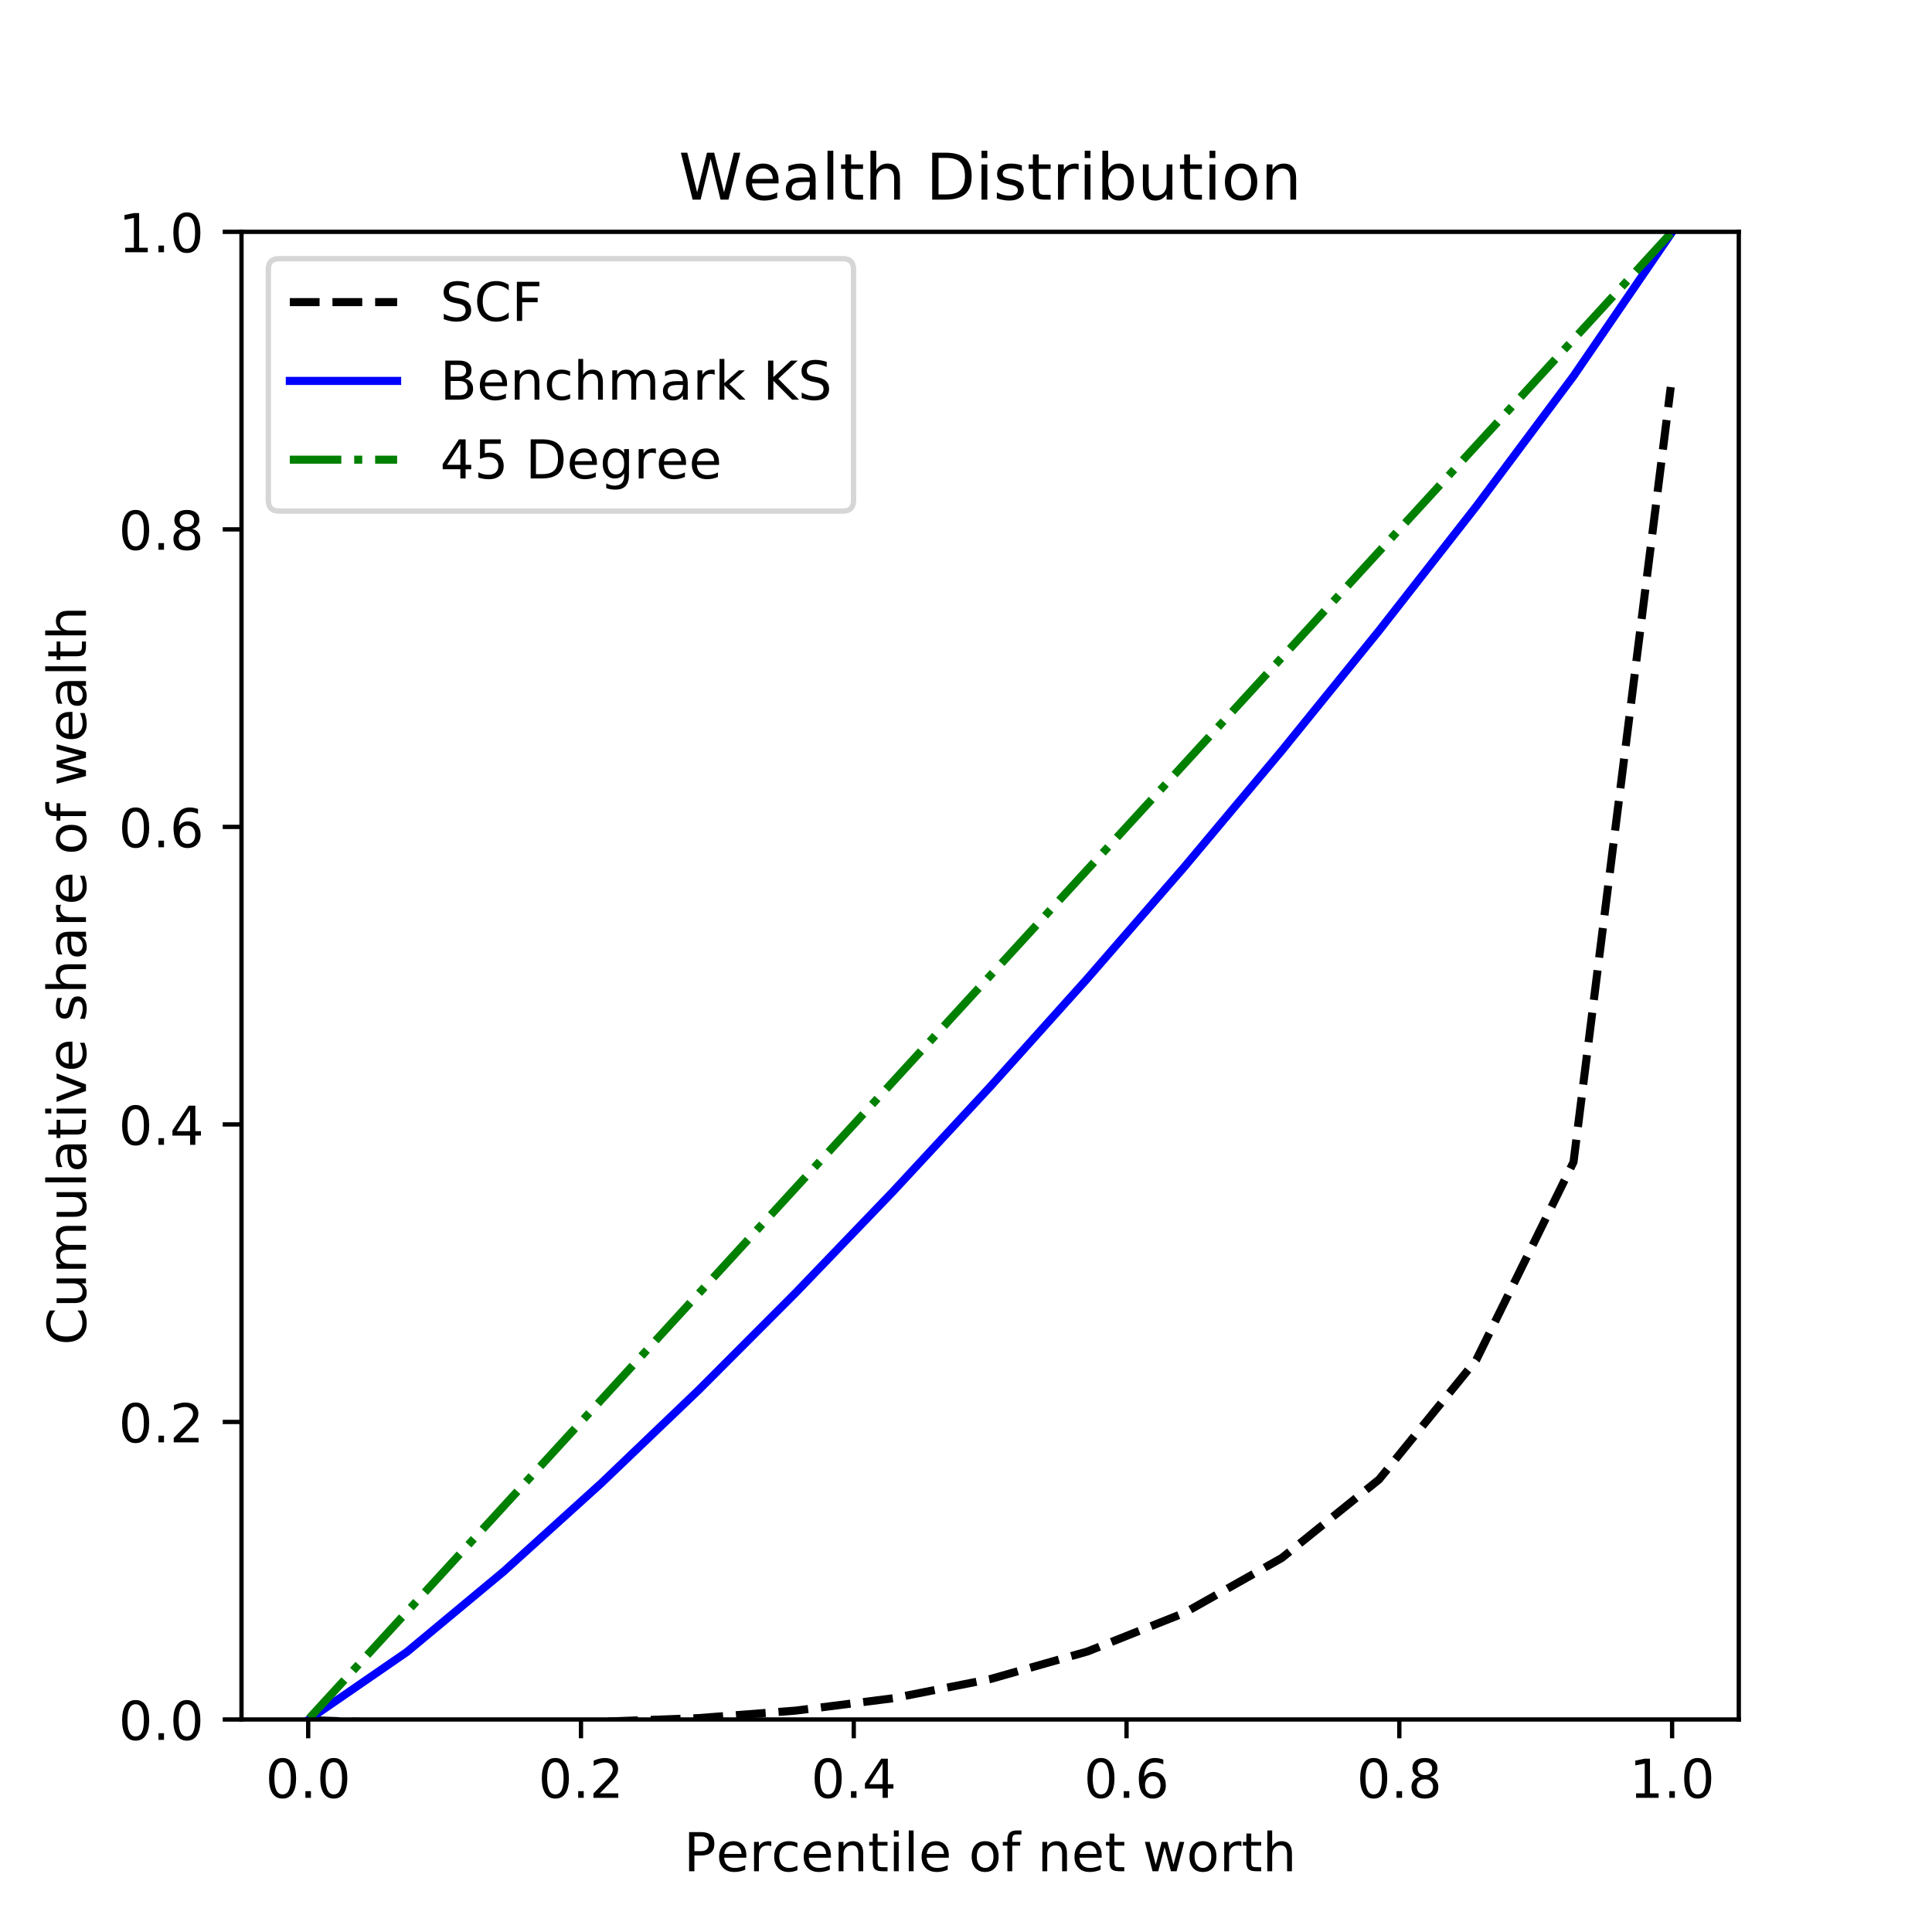
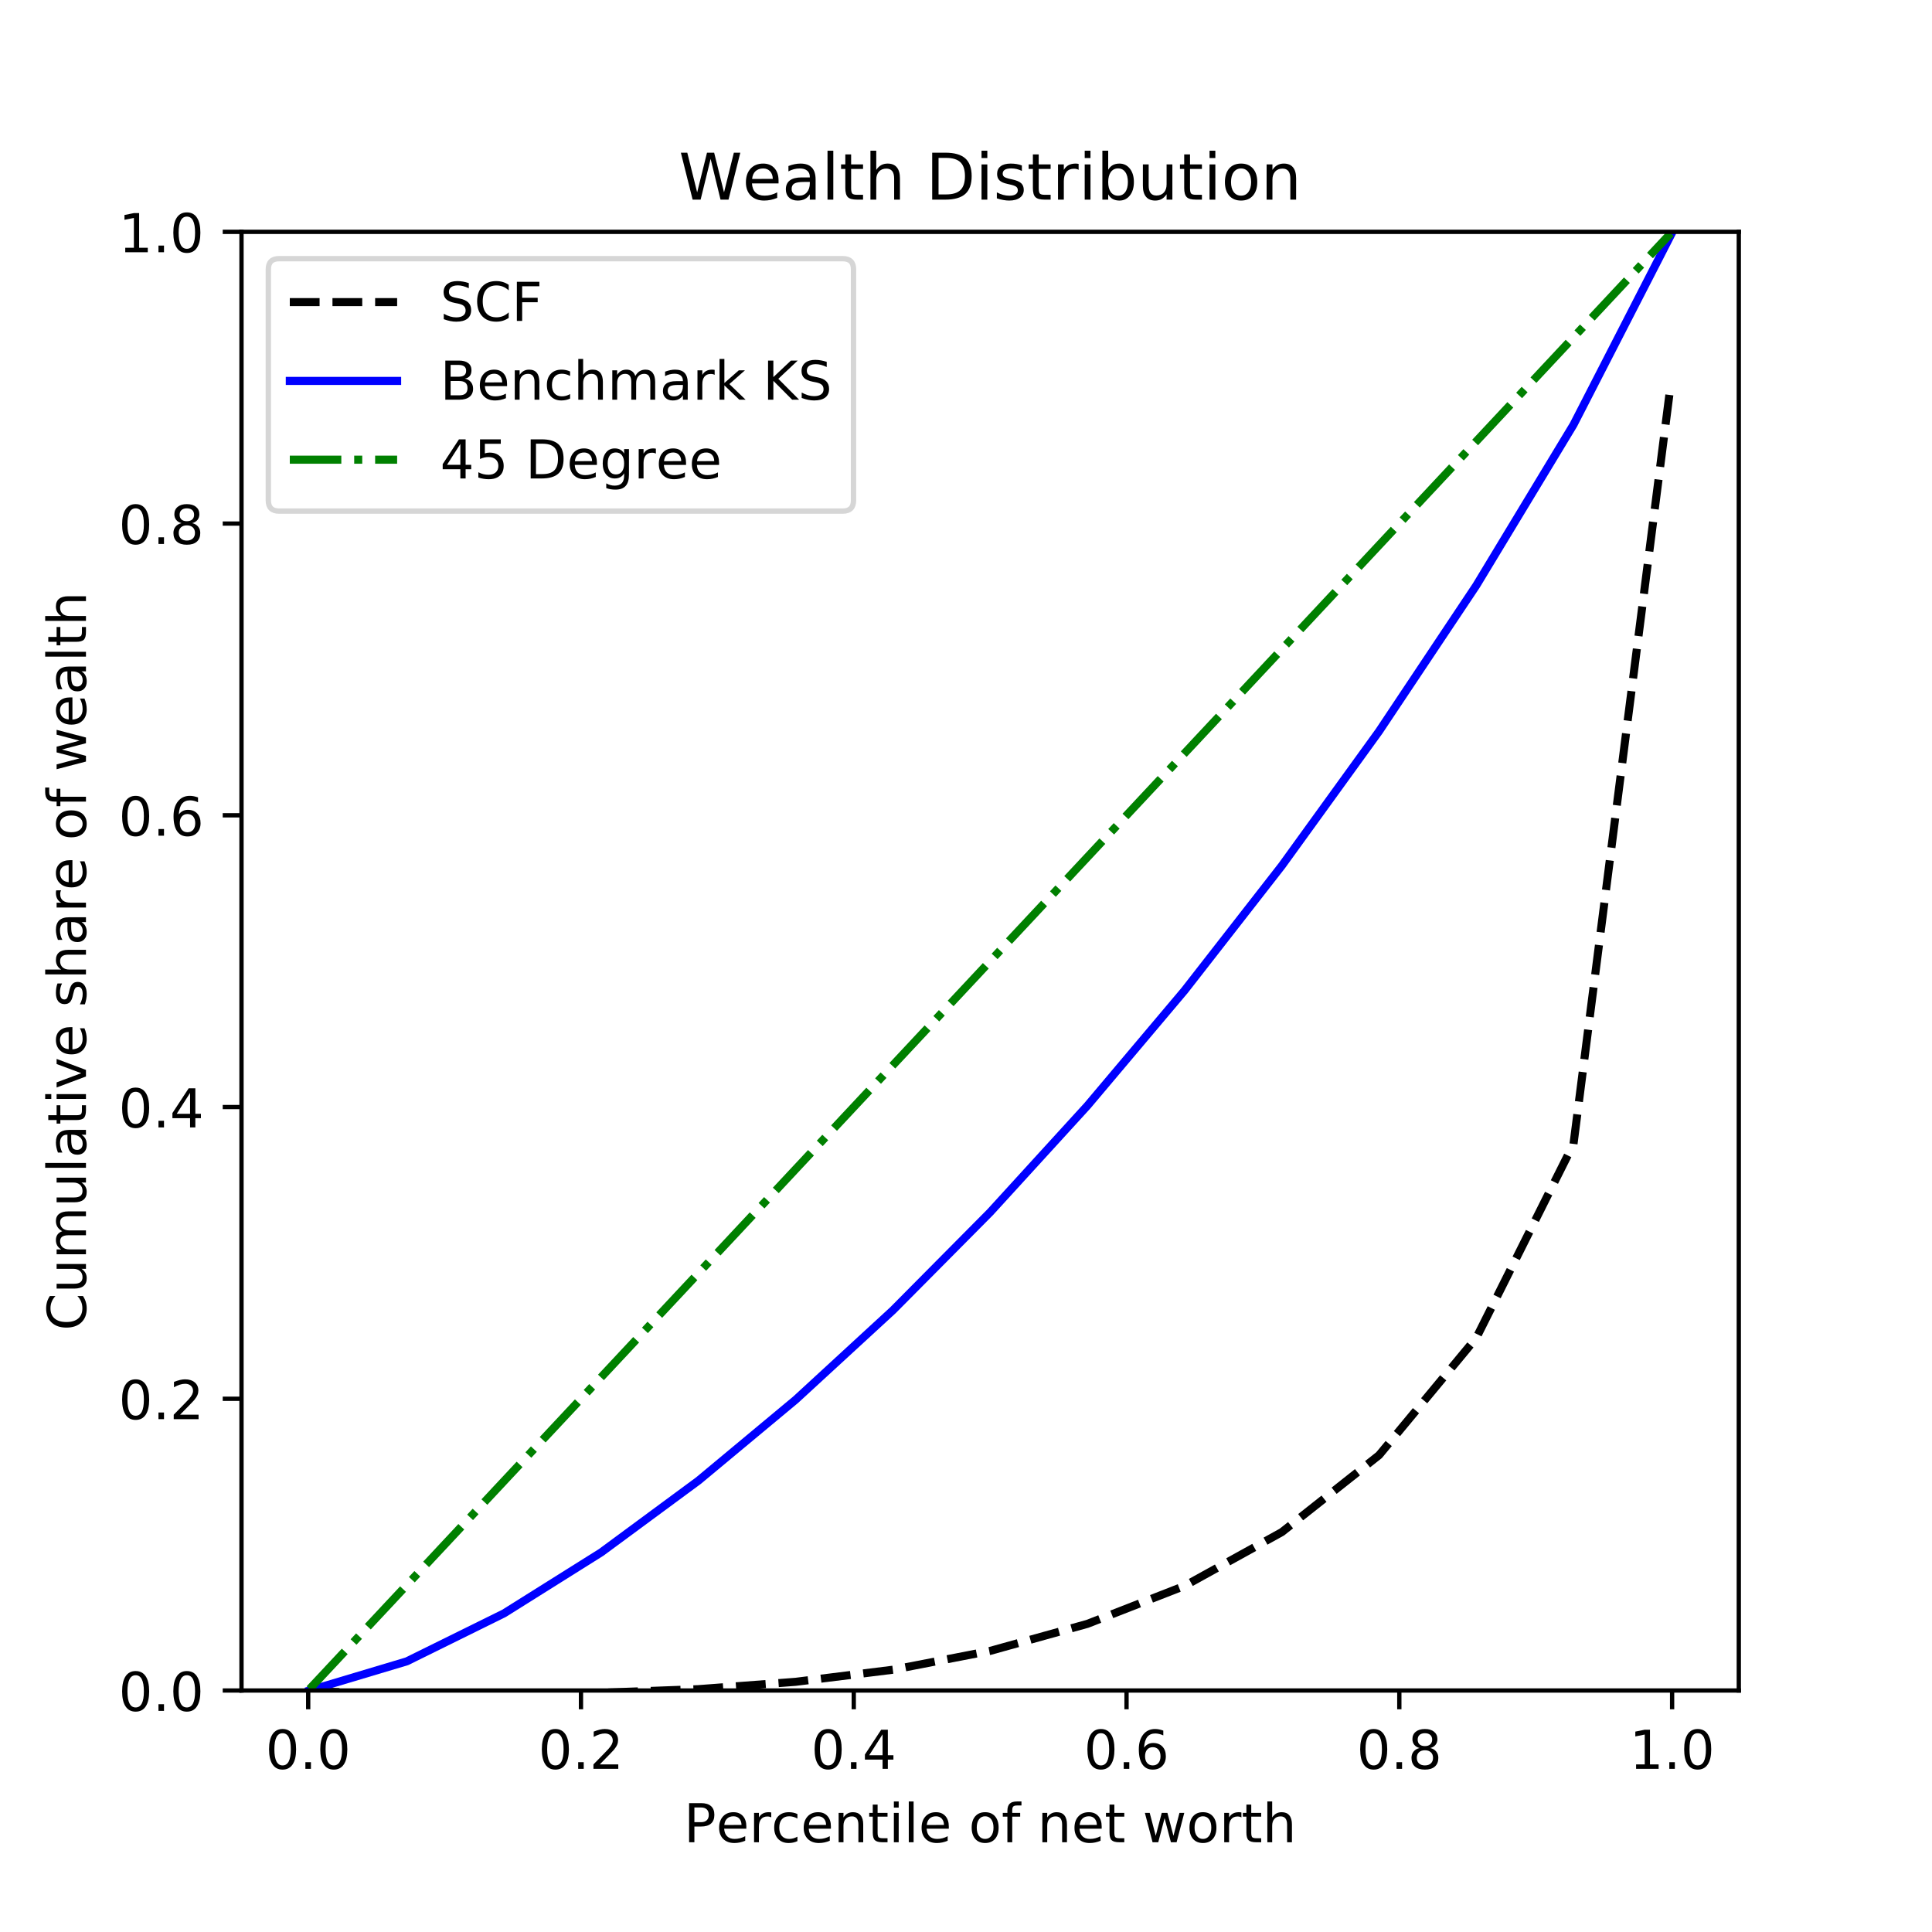
<svg xmlns="http://www.w3.org/2000/svg" xmlns:xlink="http://www.w3.org/1999/xlink" height="360pt" version="1.1" viewBox="0 0 360 360" width="360pt">
  <defs>
    <style type="text/css">
*{stroke-linecap:butt;stroke-linejoin:round;}
  </style>
  </defs>
  <g id="figure_1">
    <g id="patch_1">
      <path d="M 0 360  L 360 360  L 360 0  L 0 0  z " style="fill:#ffffff;" />
    </g>
    <g id="axes_1">
      <g id="patch_2">
-         <path d="M 45 320.4  L 324 320.4  L 324 43.2  L 45 43.2  z " style="fill:#ffffff;" />
+         <path d="M 45 315  L 324 315  L 324 43.2  L 45 43.2  z " style="fill:#ffffff;" />
      </g>
      <g id="matplotlib.axis_1">
        <g id="xtick_1">
          <g id="line2d_1">
            <defs>
-               <path d="M 0 0  L 0 3.5  " id="m9c68f4b98f" style="stroke:#000000;stroke-width:0.8;" />
-             </defs>
-             <g>
-               <use style="stroke:#000000;stroke-width:0.8;" x="57.428" xlink:href="#m9c68f4b98f" y="320.4" />
+               <path d="M 0 0  L 0 3.5  " id="m43953285da" style="stroke:#000000;stroke-width:0.8;" />
+             </defs>
+             <g>
+               <use style="stroke:#000000;stroke-width:0.8;" x="57.428" xlink:href="#m43953285da" y="315" />
            </g>
          </g>
          <g id="text_1">
            <defs>
              <path d="M 31.781 66.406  Q 24.172 66.406 20.328 58.906  Q 16.5 51.422 16.5 36.375  Q 16.5 21.391 20.328 13.891  Q 24.172 6.391 31.781 6.391  Q 39.453 6.391 43.281 13.891  Q 47.125 21.391 47.125 36.375  Q 47.125 51.422 43.281 58.906  Q 39.453 66.406 31.781 66.406  z M 31.781 74.219  Q 44.047 74.219 50.516 64.516  Q 56.984 54.828 56.984 36.375  Q 56.984 17.969 50.516 8.266  Q 44.047 -1.422 31.781 -1.422  Q 19.531 -1.422 13.062 8.266  Q 6.594 17.969 6.594 36.375  Q 6.594 54.828 13.062 64.516  Q 19.531 74.219 31.781 74.219  z " id="DejaVuSans-48" />
              <path d="M 10.688 12.406  L 21 12.406  L 21 0  L 10.688 0  z " id="DejaVuSans-46" />
            </defs>
-             <g transform="translate(49.47611 334.9984)scale(0.1 -0.1)">
+             <g transform="translate(49.47611 329.5984)scale(0.1 -0.1)">
              <use xlink:href="#DejaVuSans-48" />
              <use x="63.623" xlink:href="#DejaVuSans-46" />
              <use x="95.41" xlink:href="#DejaVuSans-48" />
            </g>
          </g>
        </g>
        <g id="xtick_2">
          <g id="line2d_2">
            <g>
-               <use style="stroke:#000000;stroke-width:0.8;" x="108.257" xlink:href="#m9c68f4b98f" y="320.4" />
+               <use style="stroke:#000000;stroke-width:0.8;" x="108.257" xlink:href="#m43953285da" y="315" />
            </g>
          </g>
          <g id="text_2">
            <defs>
              <path d="M 19.188 8.297  L 53.609 8.297  L 53.609 0  L 7.328 0  L 7.328 8.297  Q 12.938 14.109 22.625 23.891  Q 32.328 33.688 34.812 36.531  Q 39.547 41.844 41.422 45.531  Q 43.312 49.219 43.312 52.781  Q 43.312 58.594 39.234 62.25  Q 35.156 65.922 28.609 65.922  Q 23.969 65.922 18.812 64.312  Q 13.672 62.703 7.812 59.422  L 7.812 69.391  Q 13.766 71.781 18.938 73  Q 24.125 74.219 28.422 74.219  Q 39.75 74.219 46.484 68.547  Q 53.219 62.891 53.219 53.422  Q 53.219 48.922 51.531 44.891  Q 49.859 40.875 45.406 35.406  Q 44.188 33.984 37.641 27.219  Q 31.109 20.453 19.188 8.297  z " id="DejaVuSans-50" />
            </defs>
-             <g transform="translate(100.305 334.9984)scale(0.1 -0.1)">
+             <g transform="translate(100.305 329.5984)scale(0.1 -0.1)">
              <use xlink:href="#DejaVuSans-48" />
              <use x="63.623" xlink:href="#DejaVuSans-46" />
              <use x="95.41" xlink:href="#DejaVuSans-50" />
            </g>
          </g>
        </g>
        <g id="xtick_3">
          <g id="line2d_3">
            <g>
-               <use style="stroke:#000000;stroke-width:0.8;" x="159.086" xlink:href="#m9c68f4b98f" y="320.4" />
+               <use style="stroke:#000000;stroke-width:0.8;" x="159.086" xlink:href="#m43953285da" y="315" />
            </g>
          </g>
          <g id="text_3">
            <defs>
              <path d="M 37.797 64.312  L 12.891 25.391  L 37.797 25.391  z M 35.203 72.906  L 47.609 72.906  L 47.609 25.391  L 58.016 25.391  L 58.016 17.188  L 47.609 17.188  L 47.609 0  L 37.797 0  L 37.797 17.188  L 4.891 17.188  L 4.891 26.703  z " id="DejaVuSans-52" />
            </defs>
-             <g transform="translate(151.134 334.9984)scale(0.1 -0.1)">
+             <g transform="translate(151.134 329.5984)scale(0.1 -0.1)">
              <use xlink:href="#DejaVuSans-48" />
              <use x="63.623" xlink:href="#DejaVuSans-46" />
              <use x="95.41" xlink:href="#DejaVuSans-52" />
            </g>
          </g>
        </g>
        <g id="xtick_4">
          <g id="line2d_4">
            <g>
-               <use style="stroke:#000000;stroke-width:0.8;" x="209.914" xlink:href="#m9c68f4b98f" y="320.4" />
+               <use style="stroke:#000000;stroke-width:0.8;" x="209.914" xlink:href="#m43953285da" y="315" />
            </g>
          </g>
          <g id="text_4">
            <defs>
              <path d="M 33.016 40.375  Q 26.375 40.375 22.484 35.828  Q 18.609 31.297 18.609 23.391  Q 18.609 15.531 22.484 10.953  Q 26.375 6.391 33.016 6.391  Q 39.656 6.391 43.531 10.953  Q 47.406 15.531 47.406 23.391  Q 47.406 31.297 43.531 35.828  Q 39.656 40.375 33.016 40.375  z M 52.594 71.297  L 52.594 62.312  Q 48.875 64.062 45.094 64.984  Q 41.312 65.922 37.594 65.922  Q 27.828 65.922 22.672 59.328  Q 17.531 52.734 16.797 39.406  Q 19.672 43.656 24.016 45.922  Q 28.375 48.188 33.594 48.188  Q 44.578 48.188 50.953 41.516  Q 57.328 34.859 57.328 23.391  Q 57.328 12.156 50.688 5.359  Q 44.047 -1.422 33.016 -1.422  Q 20.359 -1.422 13.672 8.266  Q 6.984 17.969 6.984 36.375  Q 6.984 53.656 15.188 63.938  Q 23.391 74.219 37.203 74.219  Q 40.922 74.219 44.703 73.484  Q 48.484 72.75 52.594 71.297  z " id="DejaVuSans-54" />
            </defs>
-             <g transform="translate(201.9629 334.9984)scale(0.1 -0.1)">
+             <g transform="translate(201.9629 329.5984)scale(0.1 -0.1)">
              <use xlink:href="#DejaVuSans-48" />
              <use x="63.623" xlink:href="#DejaVuSans-46" />
              <use x="95.41" xlink:href="#DejaVuSans-54" />
            </g>
          </g>
        </g>
        <g id="xtick_5">
          <g id="line2d_5">
            <g>
-               <use style="stroke:#000000;stroke-width:0.8;" x="260.743" xlink:href="#m9c68f4b98f" y="320.4" />
+               <use style="stroke:#000000;stroke-width:0.8;" x="260.743" xlink:href="#m43953285da" y="315" />
            </g>
          </g>
          <g id="text_5">
            <defs>
              <path d="M 31.781 34.625  Q 24.75 34.625 20.719 30.859  Q 16.703 27.094 16.703 20.516  Q 16.703 13.922 20.719 10.156  Q 24.75 6.391 31.781 6.391  Q 38.812 6.391 42.859 10.172  Q 46.922 13.969 46.922 20.516  Q 46.922 27.094 42.891 30.859  Q 38.875 34.625 31.781 34.625  z M 21.922 38.812  Q 15.578 40.375 12.031 44.719  Q 8.5 49.078 8.5 55.328  Q 8.5 64.062 14.719 69.141  Q 20.953 74.219 31.781 74.219  Q 42.672 74.219 48.875 69.141  Q 55.078 64.062 55.078 55.328  Q 55.078 49.078 51.531 44.719  Q 48 40.375 41.703 38.812  Q 48.828 37.156 52.797 32.312  Q 56.781 27.484 56.781 20.516  Q 56.781 9.906 50.312 4.234  Q 43.844 -1.422 31.781 -1.422  Q 19.734 -1.422 13.25 4.234  Q 6.781 9.906 6.781 20.516  Q 6.781 27.484 10.781 32.312  Q 14.797 37.156 21.922 38.812  z M 18.312 54.391  Q 18.312 48.734 21.844 45.562  Q 25.391 42.391 31.781 42.391  Q 38.141 42.391 41.719 45.562  Q 45.312 48.734 45.312 54.391  Q 45.312 60.062 41.719 63.234  Q 38.141 66.406 31.781 66.406  Q 25.391 66.406 21.844 63.234  Q 18.312 60.062 18.312 54.391  z " id="DejaVuSans-56" />
            </defs>
-             <g transform="translate(252.7918 334.9984)scale(0.1 -0.1)">
+             <g transform="translate(252.7918 329.5984)scale(0.1 -0.1)">
              <use xlink:href="#DejaVuSans-48" />
              <use x="63.623" xlink:href="#DejaVuSans-46" />
              <use x="95.41" xlink:href="#DejaVuSans-56" />
            </g>
          </g>
        </g>
        <g id="xtick_6">
          <g id="line2d_6">
            <g>
-               <use style="stroke:#000000;stroke-width:0.8;" x="311.572" xlink:href="#m9c68f4b98f" y="320.4" />
+               <use style="stroke:#000000;stroke-width:0.8;" x="311.572" xlink:href="#m43953285da" y="315" />
            </g>
          </g>
          <g id="text_6">
            <defs>
              <path d="M 12.406 8.297  L 28.516 8.297  L 28.516 63.922  L 10.984 60.406  L 10.984 69.391  L 28.422 72.906  L 38.281 72.906  L 38.281 8.297  L 54.391 8.297  L 54.391 0  L 12.406 0  z " id="DejaVuSans-49" />
            </defs>
-             <g transform="translate(303.6208 334.9984)scale(0.1 -0.1)">
+             <g transform="translate(303.6208 329.5984)scale(0.1 -0.1)">
              <use xlink:href="#DejaVuSans-49" />
              <use x="63.623" xlink:href="#DejaVuSans-46" />
              <use x="95.41" xlink:href="#DejaVuSans-48" />
            </g>
          </g>
        </g>
        <g id="text_7">
          <defs>
            <path d="M 19.672 64.797  L 19.672 37.406  L 32.078 37.406  Q 38.969 37.406 42.719 40.969  Q 46.484 44.531 46.484 51.125  Q 46.484 57.672 42.719 61.234  Q 38.969 64.797 32.078 64.797  z M 9.812 72.906  L 32.078 72.906  Q 44.344 72.906 50.609 67.359  Q 56.891 61.812 56.891 51.125  Q 56.891 40.328 50.609 34.812  Q 44.344 29.297 32.078 29.297  L 19.672 29.297  L 19.672 0  L 9.812 0  z " id="DejaVuSans-80" />
            <path d="M 56.203 29.594  L 56.203 25.203  L 14.891 25.203  Q 15.484 15.922 20.484 11.062  Q 25.484 6.203 34.422 6.203  Q 39.594 6.203 44.453 7.469  Q 49.312 8.734 54.109 11.281  L 54.109 2.781  Q 49.266 0.734 44.188 -0.344  Q 39.109 -1.422 33.891 -1.422  Q 20.797 -1.422 13.156 6.188  Q 5.516 13.812 5.516 26.812  Q 5.516 40.234 12.766 48.109  Q 20.016 56 32.328 56  Q 43.359 56 49.781 48.891  Q 56.203 41.797 56.203 29.594  z M 47.219 32.234  Q 47.125 39.594 43.094 43.984  Q 39.062 48.391 32.422 48.391  Q 24.906 48.391 20.391 44.141  Q 15.875 39.891 15.188 32.172  z " id="DejaVuSans-101" />
            <path d="M 41.109 46.297  Q 39.594 47.172 37.812 47.578  Q 36.031 48 33.891 48  Q 26.266 48 22.188 43.047  Q 18.109 38.094 18.109 28.812  L 18.109 0  L 9.078 0  L 9.078 54.688  L 18.109 54.688  L 18.109 46.188  Q 20.953 51.172 25.484 53.578  Q 30.031 56 36.531 56  Q 37.453 56 38.578 55.875  Q 39.703 55.766 41.062 55.516  z " id="DejaVuSans-114" />
            <path d="M 48.781 52.594  L 48.781 44.188  Q 44.969 46.297 41.141 47.344  Q 37.312 48.391 33.406 48.391  Q 24.656 48.391 19.812 42.844  Q 14.984 37.312 14.984 27.297  Q 14.984 17.281 19.812 11.734  Q 24.656 6.203 33.406 6.203  Q 37.312 6.203 41.141 7.25  Q 44.969 8.297 48.781 10.406  L 48.781 2.094  Q 45.016 0.344 40.984 -0.531  Q 36.969 -1.422 32.422 -1.422  Q 20.062 -1.422 12.781 6.344  Q 5.516 14.109 5.516 27.297  Q 5.516 40.672 12.859 48.328  Q 20.219 56 33.016 56  Q 37.156 56 41.109 55.141  Q 45.062 54.297 48.781 52.594  z " id="DejaVuSans-99" />
            <path d="M 54.891 33.016  L 54.891 0  L 45.906 0  L 45.906 32.719  Q 45.906 40.484 42.875 44.328  Q 39.844 48.188 33.797 48.188  Q 26.516 48.188 22.312 43.547  Q 18.109 38.922 18.109 30.906  L 18.109 0  L 9.078 0  L 9.078 54.688  L 18.109 54.688  L 18.109 46.188  Q 21.344 51.125 25.703 53.562  Q 30.078 56 35.797 56  Q 45.219 56 50.047 50.172  Q 54.891 44.344 54.891 33.016  z " id="DejaVuSans-110" />
            <path d="M 18.312 70.219  L 18.312 54.688  L 36.812 54.688  L 36.812 47.703  L 18.312 47.703  L 18.312 18.016  Q 18.312 11.328 20.141 9.422  Q 21.969 7.516 27.594 7.516  L 36.812 7.516  L 36.812 0  L 27.594 0  Q 17.188 0 13.234 3.875  Q 9.281 7.766 9.281 18.016  L 9.281 47.703  L 2.688 47.703  L 2.688 54.688  L 9.281 54.688  L 9.281 70.219  z " id="DejaVuSans-116" />
            <path d="M 9.422 54.688  L 18.406 54.688  L 18.406 0  L 9.422 0  z M 9.422 75.984  L 18.406 75.984  L 18.406 64.594  L 9.422 64.594  z " id="DejaVuSans-105" />
            <path d="M 9.422 75.984  L 18.406 75.984  L 18.406 0  L 9.422 0  z " id="DejaVuSans-108" />
            <path id="DejaVuSans-32" />
            <path d="M 30.609 48.391  Q 23.391 48.391 19.188 42.75  Q 14.984 37.109 14.984 27.297  Q 14.984 17.484 19.156 11.844  Q 23.344 6.203 30.609 6.203  Q 37.797 6.203 41.984 11.859  Q 46.188 17.531 46.188 27.297  Q 46.188 37.016 41.984 42.703  Q 37.797 48.391 30.609 48.391  z M 30.609 56  Q 42.328 56 49.016 48.375  Q 55.719 40.766 55.719 27.297  Q 55.719 13.875 49.016 6.219  Q 42.328 -1.422 30.609 -1.422  Q 18.844 -1.422 12.172 6.219  Q 5.516 13.875 5.516 27.297  Q 5.516 40.766 12.172 48.375  Q 18.844 56 30.609 56  z " id="DejaVuSans-111" />
            <path d="M 37.109 75.984  L 37.109 68.5  L 28.516 68.5  Q 23.688 68.5 21.797 66.547  Q 19.922 64.594 19.922 59.516  L 19.922 54.688  L 34.719 54.688  L 34.719 47.703  L 19.922 47.703  L 19.922 0  L 10.891 0  L 10.891 47.703  L 2.297 47.703  L 2.297 54.688  L 10.891 54.688  L 10.891 58.5  Q 10.891 67.625 15.141 71.797  Q 19.391 75.984 28.609 75.984  z " id="DejaVuSans-102" />
            <path d="M 4.203 54.688  L 13.188 54.688  L 24.422 12.016  L 35.594 54.688  L 46.188 54.688  L 57.422 12.016  L 68.609 54.688  L 77.594 54.688  L 63.281 0  L 52.688 0  L 40.922 44.828  L 29.109 0  L 18.5 0  z " id="DejaVuSans-119" />
            <path d="M 54.891 33.016  L 54.891 0  L 45.906 0  L 45.906 32.719  Q 45.906 40.484 42.875 44.328  Q 39.844 48.188 33.797 48.188  Q 26.516 48.188 22.312 43.547  Q 18.109 38.922 18.109 30.906  L 18.109 0  L 9.078 0  L 9.078 75.984  L 18.109 75.984  L 18.109 46.188  Q 21.344 51.125 25.703 53.562  Q 30.078 56 35.797 56  Q 45.219 56 50.047 50.172  Q 54.891 44.344 54.891 33.016  z " id="DejaVuSans-104" />
          </defs>
-           <g transform="translate(127.4227 348.6766)scale(0.1 -0.1)">
+           <g transform="translate(127.4227 343.2766)scale(0.1 -0.1)">
            <use xlink:href="#DejaVuSans-80" />
            <use x="60.256" xlink:href="#DejaVuSans-101" />
            <use x="121.779" xlink:href="#DejaVuSans-114" />
            <use x="162.861" xlink:href="#DejaVuSans-99" />
            <use x="217.842" xlink:href="#DejaVuSans-101" />
            <use x="279.365" xlink:href="#DejaVuSans-110" />
            <use x="342.744" xlink:href="#DejaVuSans-116" />
            <use x="381.953" xlink:href="#DejaVuSans-105" />
            <use x="409.736" xlink:href="#DejaVuSans-108" />
            <use x="437.52" xlink:href="#DejaVuSans-101" />
            <use x="499.043" xlink:href="#DejaVuSans-32" />
            <use x="530.83" xlink:href="#DejaVuSans-111" />
            <use x="592.012" xlink:href="#DejaVuSans-102" />
            <use x="627.217" xlink:href="#DejaVuSans-32" />
            <use x="659.004" xlink:href="#DejaVuSans-110" />
            <use x="722.383" xlink:href="#DejaVuSans-101" />
            <use x="783.906" xlink:href="#DejaVuSans-116" />
            <use x="823.115" xlink:href="#DejaVuSans-32" />
            <use x="854.902" xlink:href="#DejaVuSans-119" />
            <use x="936.689" xlink:href="#DejaVuSans-111" />
            <use x="997.871" xlink:href="#DejaVuSans-114" />
            <use x="1038.984" xlink:href="#DejaVuSans-116" />
            <use x="1078.193" xlink:href="#DejaVuSans-104" />
          </g>
        </g>
      </g>
      <g id="matplotlib.axis_2">
        <g id="ytick_1">
          <g id="line2d_7">
            <defs>
-               <path d="M 0 0  L -3.5 0  " id="m858040a2d4" style="stroke:#000000;stroke-width:0.8;" />
-             </defs>
-             <g>
-               <use style="stroke:#000000;stroke-width:0.8;" x="45" xlink:href="#m858040a2d4" y="320.4" />
+               <path d="M 0 0  L -3.5 0  " id="mf5e5b74964" style="stroke:#000000;stroke-width:0.8;" />
+             </defs>
+             <g>
+               <use style="stroke:#000000;stroke-width:0.8;" x="45" xlink:href="#mf5e5b74964" y="315" />
            </g>
          </g>
          <g id="text_8">
-             <g transform="translate(22.09688 324.1992)scale(0.1 -0.1)">
+             <g transform="translate(22.09688 318.7992)scale(0.1 -0.1)">
              <use xlink:href="#DejaVuSans-48" />
              <use x="63.623" xlink:href="#DejaVuSans-46" />
              <use x="95.41" xlink:href="#DejaVuSans-48" />
            </g>
          </g>
        </g>
        <g id="ytick_2">
          <g id="line2d_8">
            <g>
-               <use style="stroke:#000000;stroke-width:0.8;" x="45" xlink:href="#m858040a2d4" y="264.96" />
+               <use style="stroke:#000000;stroke-width:0.8;" x="45" xlink:href="#mf5e5b74964" y="260.64" />
            </g>
          </g>
          <g id="text_9">
-             <g transform="translate(22.09688 268.7592)scale(0.1 -0.1)">
+             <g transform="translate(22.09688 264.4392)scale(0.1 -0.1)">
              <use xlink:href="#DejaVuSans-48" />
              <use x="63.623" xlink:href="#DejaVuSans-46" />
              <use x="95.41" xlink:href="#DejaVuSans-50" />
            </g>
          </g>
        </g>
        <g id="ytick_3">
          <g id="line2d_9">
            <g>
-               <use style="stroke:#000000;stroke-width:0.8;" x="45" xlink:href="#m858040a2d4" y="209.52" />
+               <use style="stroke:#000000;stroke-width:0.8;" x="45" xlink:href="#mf5e5b74964" y="206.28" />
            </g>
          </g>
          <g id="text_10">
-             <g transform="translate(22.09688 213.3192)scale(0.1 -0.1)">
+             <g transform="translate(22.09688 210.0792)scale(0.1 -0.1)">
              <use xlink:href="#DejaVuSans-48" />
              <use x="63.623" xlink:href="#DejaVuSans-46" />
              <use x="95.41" xlink:href="#DejaVuSans-52" />
            </g>
          </g>
        </g>
        <g id="ytick_4">
          <g id="line2d_10">
            <g>
-               <use style="stroke:#000000;stroke-width:0.8;" x="45" xlink:href="#m858040a2d4" y="154.08" />
+               <use style="stroke:#000000;stroke-width:0.8;" x="45" xlink:href="#mf5e5b74964" y="151.92" />
            </g>
          </g>
          <g id="text_11">
-             <g transform="translate(22.09688 157.8792)scale(0.1 -0.1)">
+             <g transform="translate(22.09688 155.7192)scale(0.1 -0.1)">
              <use xlink:href="#DejaVuSans-48" />
              <use x="63.623" xlink:href="#DejaVuSans-46" />
              <use x="95.41" xlink:href="#DejaVuSans-54" />
            </g>
          </g>
        </g>
        <g id="ytick_5">
          <g id="line2d_11">
            <g>
-               <use style="stroke:#000000;stroke-width:0.8;" x="45" xlink:href="#m858040a2d4" y="98.64" />
+               <use style="stroke:#000000;stroke-width:0.8;" x="45" xlink:href="#mf5e5b74964" y="97.56" />
            </g>
          </g>
          <g id="text_12">
-             <g transform="translate(22.09688 102.4392)scale(0.1 -0.1)">
+             <g transform="translate(22.09688 101.3592)scale(0.1 -0.1)">
              <use xlink:href="#DejaVuSans-48" />
              <use x="63.623" xlink:href="#DejaVuSans-46" />
              <use x="95.41" xlink:href="#DejaVuSans-56" />
            </g>
          </g>
        </g>
        <g id="ytick_6">
          <g id="line2d_12">
            <g>
-               <use style="stroke:#000000;stroke-width:0.8;" x="45" xlink:href="#m858040a2d4" y="43.2" />
+               <use style="stroke:#000000;stroke-width:0.8;" x="45" xlink:href="#mf5e5b74964" y="43.2" />
            </g>
          </g>
          <g id="text_13">
            <g transform="translate(22.09688 46.99922)scale(0.1 -0.1)">
              <use xlink:href="#DejaVuSans-49" />
              <use x="63.623" xlink:href="#DejaVuSans-46" />
              <use x="95.41" xlink:href="#DejaVuSans-48" />
            </g>
          </g>
        </g>
        <g id="text_14">
          <defs>
            <path d="M 64.406 67.281  L 64.406 56.891  Q 59.422 61.531 53.781 63.812  Q 48.141 66.109 41.797 66.109  Q 29.297 66.109 22.656 58.469  Q 16.016 50.828 16.016 36.375  Q 16.016 21.969 22.656 14.328  Q 29.297 6.688 41.797 6.688  Q 48.141 6.688 53.781 8.984  Q 59.422 11.281 64.406 15.922  L 64.406 5.609  Q 59.234 2.094 53.438 0.328  Q 47.656 -1.422 41.219 -1.422  Q 24.656 -1.422 15.125 8.703  Q 5.609 18.844 5.609 36.375  Q 5.609 53.953 15.125 64.078  Q 24.656 74.219 41.219 74.219  Q 47.75 74.219 53.531 72.484  Q 59.328 70.75 64.406 67.281  z " id="DejaVuSans-67" />
            <path d="M 8.5 21.578  L 8.5 54.688  L 17.484 54.688  L 17.484 21.922  Q 17.484 14.156 20.5 10.266  Q 23.531 6.391 29.594 6.391  Q 36.859 6.391 41.078 11.031  Q 45.312 15.672 45.312 23.688  L 45.312 54.688  L 54.297 54.688  L 54.297 0  L 45.312 0  L 45.312 8.406  Q 42.047 3.422 37.719 1  Q 33.406 -1.422 27.688 -1.422  Q 18.266 -1.422 13.375 4.438  Q 8.5 10.297 8.5 21.578  z M 31.109 56  z " id="DejaVuSans-117" />
            <path d="M 52 44.188  Q 55.375 50.25 60.062 53.125  Q 64.75 56 71.094 56  Q 79.641 56 84.281 50.016  Q 88.922 44.047 88.922 33.016  L 88.922 0  L 79.891 0  L 79.891 32.719  Q 79.891 40.578 77.094 44.375  Q 74.312 48.188 68.609 48.188  Q 61.625 48.188 57.562 43.547  Q 53.516 38.922 53.516 30.906  L 53.516 0  L 44.484 0  L 44.484 32.719  Q 44.484 40.625 41.703 44.406  Q 38.922 48.188 33.109 48.188  Q 26.219 48.188 22.156 43.531  Q 18.109 38.875 18.109 30.906  L 18.109 0  L 9.078 0  L 9.078 54.688  L 18.109 54.688  L 18.109 46.188  Q 21.188 51.219 25.484 53.609  Q 29.781 56 35.688 56  Q 41.656 56 45.828 52.969  Q 50 49.953 52 44.188  z " id="DejaVuSans-109" />
            <path d="M 34.281 27.484  Q 23.391 27.484 19.188 25  Q 14.984 22.516 14.984 16.5  Q 14.984 11.719 18.141 8.906  Q 21.297 6.109 26.703 6.109  Q 34.188 6.109 38.703 11.406  Q 43.219 16.703 43.219 25.484  L 43.219 27.484  z M 52.203 31.203  L 52.203 0  L 43.219 0  L 43.219 8.297  Q 40.141 3.328 35.547 0.953  Q 30.953 -1.422 24.312 -1.422  Q 15.922 -1.422 10.953 3.297  Q 6 8.016 6 15.922  Q 6 25.141 12.172 29.828  Q 18.359 34.516 30.609 34.516  L 43.219 34.516  L 43.219 35.406  Q 43.219 41.609 39.141 45  Q 35.062 48.391 27.688 48.391  Q 23 48.391 18.547 47.266  Q 14.109 46.141 10.016 43.891  L 10.016 52.203  Q 14.938 54.109 19.578 55.047  Q 24.219 56 28.609 56  Q 40.484 56 46.344 49.844  Q 52.203 43.703 52.203 31.203  z " id="DejaVuSans-97" />
            <path d="M 2.984 54.688  L 12.5 54.688  L 29.594 8.797  L 46.688 54.688  L 56.203 54.688  L 35.688 0  L 23.484 0  z " id="DejaVuSans-118" />
            <path d="M 44.281 53.078  L 44.281 44.578  Q 40.484 46.531 36.375 47.5  Q 32.281 48.484 27.875 48.484  Q 21.188 48.484 17.844 46.438  Q 14.5 44.391 14.5 40.281  Q 14.5 37.156 16.891 35.375  Q 19.281 33.594 26.516 31.984  L 29.594 31.297  Q 39.156 29.25 43.188 25.516  Q 47.219 21.781 47.219 15.094  Q 47.219 7.469 41.188 3.016  Q 35.156 -1.422 24.609 -1.422  Q 20.219 -1.422 15.453 -0.562  Q 10.688 0.297 5.422 2  L 5.422 11.281  Q 10.406 8.688 15.234 7.391  Q 20.062 6.109 24.812 6.109  Q 31.156 6.109 34.562 8.281  Q 37.984 10.453 37.984 14.406  Q 37.984 18.062 35.516 20.016  Q 33.062 21.969 24.703 23.781  L 21.578 24.516  Q 13.234 26.266 9.516 29.906  Q 5.812 33.547 5.812 39.891  Q 5.812 47.609 11.281 51.797  Q 16.75 56 26.812 56  Q 31.781 56 36.172 55.266  Q 40.578 54.547 44.281 53.078  z " id="DejaVuSans-115" />
          </defs>
-           <g transform="translate(16.01719 250.6398)rotate(-90)scale(0.1 -0.1)">
+           <g transform="translate(16.01719 247.9398)rotate(-90)scale(0.1 -0.1)">
            <use xlink:href="#DejaVuSans-67" />
            <use x="69.824" xlink:href="#DejaVuSans-117" />
            <use x="133.203" xlink:href="#DejaVuSans-109" />
            <use x="230.615" xlink:href="#DejaVuSans-117" />
            <use x="293.994" xlink:href="#DejaVuSans-108" />
            <use x="321.777" xlink:href="#DejaVuSans-97" />
            <use x="383.057" xlink:href="#DejaVuSans-116" />
            <use x="422.266" xlink:href="#DejaVuSans-105" />
            <use x="450.049" xlink:href="#DejaVuSans-118" />
            <use x="509.229" xlink:href="#DejaVuSans-101" />
            <use x="570.752" xlink:href="#DejaVuSans-32" />
            <use x="602.539" xlink:href="#DejaVuSans-115" />
            <use x="654.639" xlink:href="#DejaVuSans-104" />
            <use x="718.018" xlink:href="#DejaVuSans-97" />
            <use x="779.297" xlink:href="#DejaVuSans-114" />
            <use x="820.379" xlink:href="#DejaVuSans-101" />
            <use x="881.902" xlink:href="#DejaVuSans-32" />
            <use x="913.689" xlink:href="#DejaVuSans-111" />
            <use x="974.871" xlink:href="#DejaVuSans-102" />
            <use x="1010.076" xlink:href="#DejaVuSans-32" />
            <use x="1041.863" xlink:href="#DejaVuSans-119" />
            <use x="1123.65" xlink:href="#DejaVuSans-101" />
            <use x="1185.174" xlink:href="#DejaVuSans-97" />
            <use x="1246.453" xlink:href="#DejaVuSans-108" />
            <use x="1274.236" xlink:href="#DejaVuSans-116" />
            <use x="1313.445" xlink:href="#DejaVuSans-104" />
          </g>
        </g>
      </g>
      <g id="line2d_13">
-         <path clip-path="url(#p6966a30d0b)" d="M 57.682 320.524  L 75.799 321.145  L 93.916 321.094  L 112.032 320.824  L 130.149 320.143  L 148.266 318.747  L 166.383 316.452  L 184.5 312.874  L 202.617 307.735  L 220.734 300.519  L 238.851 290.299  L 256.968 275.676  L 275.084 253.391  L 293.201 216.532  L 311.318 72.125  " style="fill:none;stroke:#000000;stroke-dasharray:5.55,2.4;stroke-dashoffset:0;stroke-width:1.5;" />
+         <path clip-path="url(#p7198693922)" d="M 57.682 315.122  L 75.799 315.731  L 93.916 315.681  L 112.032 315.416  L 130.149 314.748  L 148.266 313.38  L 166.383 311.129  L 184.5 307.62  L 202.617 302.582  L 220.734 295.506  L 238.851 285.485  L 256.968 271.147  L 275.084 249.297  L 293.201 213.155  L 311.318 71.562  " style="fill:none;stroke:#000000;stroke-dasharray:5.55,2.4;stroke-dashoffset:0;stroke-width:1.5;" />
      </g>
      <g id="line2d_14">
-         <path clip-path="url(#p6966a30d0b)" d="M 57.682 320.304  L 75.799 307.832  L 93.916 292.767  L 112.032 276.382  L 130.149 259.048  L 148.266 240.893  L 166.383 222.042  L 184.5 202.504  L 202.617 182.338  L 220.734 161.482  L 238.851 139.864  L 256.968 117.511  L 275.084 94.347  L 293.201 70.077  L 311.318 43.631  " style="fill:none;stroke:#0000ff;stroke-linecap:square;stroke-width:1.5;" />
+         <path clip-path="url(#p7198693922)" d="M 57.682 314.987  L 75.799 309.568  L 93.916 300.627  L 112.032 289.258  L 130.149 275.893  L 148.266 260.812  L 166.383 244.147  L 184.5 225.883  L 202.617 206.035  L 220.734 184.55  L 238.851 161.309  L 256.968 136.26  L 275.084 109.097  L 293.201 79.134  L 311.318 43.854  " style="fill:none;stroke:#0000ff;stroke-linecap:square;stroke-width:1.5;" />
      </g>
      <g id="line2d_15">
-         <path clip-path="url(#p6966a30d0b)" d="M 57.682 320.123  L 75.799 300.362  L 93.916 280.602  L 112.032 260.842  L 130.149 241.081  L 148.266 221.321  L 166.383 201.56  L 184.5 181.8  L 202.617 162.04  L 220.734 142.279  L 238.851 122.519  L 256.968 102.758  L 275.084 82.998  L 293.201 63.238  L 311.318 43.477  " style="fill:none;stroke:#008000;stroke-dasharray:9.6,2.4,1.5,2.4;stroke-dashoffset:0;stroke-width:1.5;" />
+         <path clip-path="url(#p7198693922)" d="M 57.682 314.728  L 75.799 295.353  L 93.916 275.977  L 112.032 256.602  L 130.149 237.226  L 148.266 217.851  L 166.383 198.475  L 184.5 179.1  L 202.617 159.725  L 220.734 140.349  L 238.851 120.974  L 256.968 101.598  L 275.084 82.223  L 293.201 62.847  L 311.318 43.472  " style="fill:none;stroke:#008000;stroke-dasharray:9.6,2.4,1.5,2.4;stroke-dashoffset:0;stroke-width:1.5;" />
      </g>
      <g id="patch_3">
-         <path d="M 45 320.4  L 45 43.2  " style="fill:none;stroke:#000000;stroke-linecap:square;stroke-linejoin:miter;stroke-width:0.8;" />
+         <path d="M 45 315  L 45 43.2  " style="fill:none;stroke:#000000;stroke-linecap:square;stroke-linejoin:miter;stroke-width:0.8;" />
      </g>
      <g id="patch_4">
-         <path d="M 324 320.4  L 324 43.2  " style="fill:none;stroke:#000000;stroke-linecap:square;stroke-linejoin:miter;stroke-width:0.8;" />
+         <path d="M 324 315  L 324 43.2  " style="fill:none;stroke:#000000;stroke-linecap:square;stroke-linejoin:miter;stroke-width:0.8;" />
      </g>
      <g id="patch_5">
-         <path d="M 45 320.4  L 324 320.4  " style="fill:none;stroke:#000000;stroke-linecap:square;stroke-linejoin:miter;stroke-width:0.8;" />
+         <path d="M 45 315  L 324 315  " style="fill:none;stroke:#000000;stroke-linecap:square;stroke-linejoin:miter;stroke-width:0.8;" />
      </g>
      <g id="patch_6">
        <path d="M 45 43.2  L 324 43.2  " style="fill:none;stroke:#000000;stroke-linecap:square;stroke-linejoin:miter;stroke-width:0.8;" />
      </g>
      <g id="text_15">
        <defs>
          <path d="M 3.328 72.906  L 13.281 72.906  L 28.609 11.281  L 43.891 72.906  L 54.984 72.906  L 70.312 11.281  L 85.594 72.906  L 95.609 72.906  L 77.297 0  L 64.891 0  L 49.516 63.281  L 33.984 0  L 21.578 0  z " id="DejaVuSans-87" />
          <path d="M 19.672 64.797  L 19.672 8.109  L 31.594 8.109  Q 46.688 8.109 53.688 14.938  Q 60.688 21.781 60.688 36.531  Q 60.688 51.172 53.688 57.984  Q 46.688 64.797 31.594 64.797  z M 9.812 72.906  L 30.078 72.906  Q 51.266 72.906 61.172 64.094  Q 71.094 55.281 71.094 36.531  Q 71.094 17.672 61.125 8.828  Q 51.172 0 30.078 0  L 9.812 0  z " id="DejaVuSans-68" />
          <path d="M 48.688 27.297  Q 48.688 37.203 44.609 42.844  Q 40.531 48.484 33.406 48.484  Q 26.266 48.484 22.188 42.844  Q 18.109 37.203 18.109 27.297  Q 18.109 17.391 22.188 11.75  Q 26.266 6.109 33.406 6.109  Q 40.531 6.109 44.609 11.75  Q 48.688 17.391 48.688 27.297  z M 18.109 46.391  Q 20.953 51.266 25.266 53.625  Q 29.594 56 35.594 56  Q 45.562 56 51.781 48.094  Q 58.016 40.188 58.016 27.297  Q 58.016 14.406 51.781 6.484  Q 45.562 -1.422 35.594 -1.422  Q 29.594 -1.422 25.266 0.953  Q 20.953 3.328 18.109 8.203  L 18.109 0  L 9.078 0  L 9.078 75.984  L 18.109 75.984  z " id="DejaVuSans-98" />
        </defs>
        <g transform="translate(126.4725 37.2)scale(0.12 -0.12)">
          <use xlink:href="#DejaVuSans-87" />
          <use x="98.799" xlink:href="#DejaVuSans-101" />
          <use x="160.322" xlink:href="#DejaVuSans-97" />
          <use x="221.602" xlink:href="#DejaVuSans-108" />
          <use x="249.385" xlink:href="#DejaVuSans-116" />
          <use x="288.594" xlink:href="#DejaVuSans-104" />
          <use x="351.973" xlink:href="#DejaVuSans-32" />
          <use x="383.76" xlink:href="#DejaVuSans-68" />
          <use x="460.762" xlink:href="#DejaVuSans-105" />
          <use x="488.545" xlink:href="#DejaVuSans-115" />
          <use x="540.645" xlink:href="#DejaVuSans-116" />
          <use x="579.854" xlink:href="#DejaVuSans-114" />
          <use x="620.967" xlink:href="#DejaVuSans-105" />
          <use x="648.75" xlink:href="#DejaVuSans-98" />
          <use x="712.227" xlink:href="#DejaVuSans-117" />
          <use x="775.605" xlink:href="#DejaVuSans-116" />
          <use x="814.814" xlink:href="#DejaVuSans-105" />
          <use x="842.598" xlink:href="#DejaVuSans-111" />
          <use x="903.779" xlink:href="#DejaVuSans-110" />
        </g>
      </g>
      <g id="legend_1">
        <g id="patch_7">
          <path d="M 52 95.234  L 157.042 95.234  Q 159.042 95.234 159.042 93.234  L 159.042 50.2  Q 159.042 48.2 157.042 48.2  L 52 48.2  Q 50 48.2 50 50.2  L 50 93.234  Q 50 95.234 52 95.234  z " style="fill:#ffffff;opacity:0.8;stroke:#cccccc;stroke-linejoin:miter;" />
        </g>
        <g id="line2d_16">
          <path d="M 54 56.298  L 74 56.298  " style="fill:none;stroke:#000000;stroke-dasharray:5.55,2.4;stroke-dashoffset:0;stroke-width:1.5;" />
        </g>
        <g id="line2d_17" />
        <g id="text_16">
          <defs>
            <path d="M 53.516 70.516  L 53.516 60.891  Q 47.906 63.578 42.922 64.891  Q 37.938 66.219 33.297 66.219  Q 25.25 66.219 20.875 63.094  Q 16.5 59.969 16.5 54.203  Q 16.5 49.359 19.406 46.891  Q 22.312 44.438 30.422 42.922  L 36.375 41.703  Q 47.406 39.594 52.656 34.297  Q 57.906 29 57.906 20.125  Q 57.906 9.516 50.797 4.047  Q 43.703 -1.422 29.984 -1.422  Q 24.812 -1.422 18.969 -0.25  Q 13.141 0.922 6.891 3.219  L 6.891 13.375  Q 12.891 10.016 18.656 8.297  Q 24.422 6.594 29.984 6.594  Q 38.422 6.594 43.016 9.906  Q 47.609 13.234 47.609 19.391  Q 47.609 24.75 44.312 27.781  Q 41.016 30.812 33.5 32.328  L 27.484 33.5  Q 16.453 35.688 11.516 40.375  Q 6.594 45.062 6.594 53.422  Q 6.594 63.094 13.406 68.656  Q 20.219 74.219 32.172 74.219  Q 37.312 74.219 42.625 73.281  Q 47.953 72.359 53.516 70.516  z " id="DejaVuSans-83" />
            <path d="M 9.812 72.906  L 51.703 72.906  L 51.703 64.594  L 19.672 64.594  L 19.672 43.109  L 48.578 43.109  L 48.578 34.812  L 19.672 34.812  L 19.672 0  L 9.812 0  z " id="DejaVuSans-70" />
          </defs>
          <g transform="translate(82 59.79844)scale(0.1 -0.1)">
            <use xlink:href="#DejaVuSans-83" />
            <use x="63.477" xlink:href="#DejaVuSans-67" />
            <use x="133.301" xlink:href="#DejaVuSans-70" />
          </g>
        </g>
        <g id="line2d_18">
          <path d="M 54 70.977  L 74 70.977  " style="fill:none;stroke:#0000ff;stroke-linecap:square;stroke-width:1.5;" />
        </g>
        <g id="line2d_19" />
        <g id="text_17">
          <defs>
            <path d="M 19.672 34.812  L 19.672 8.109  L 35.5 8.109  Q 43.453 8.109 47.281 11.406  Q 51.125 14.703 51.125 21.484  Q 51.125 28.328 47.281 31.562  Q 43.453 34.812 35.5 34.812  z M 19.672 64.797  L 19.672 42.828  L 34.281 42.828  Q 41.5 42.828 45.031 45.531  Q 48.578 48.25 48.578 53.812  Q 48.578 59.328 45.031 62.062  Q 41.5 64.797 34.281 64.797  z M 9.812 72.906  L 35.016 72.906  Q 46.297 72.906 52.391 68.219  Q 58.5 63.531 58.5 54.891  Q 58.5 48.188 55.375 44.234  Q 52.25 40.281 46.188 39.312  Q 53.469 37.75 57.5 32.781  Q 61.531 27.828 61.531 20.406  Q 61.531 10.641 54.891 5.312  Q 48.25 0 35.984 0  L 9.812 0  z " id="DejaVuSans-66" />
            <path d="M 9.078 75.984  L 18.109 75.984  L 18.109 31.109  L 44.922 54.688  L 56.391 54.688  L 27.391 29.109  L 57.625 0  L 45.906 0  L 18.109 26.703  L 18.109 0  L 9.078 0  z " id="DejaVuSans-107" />
            <path d="M 9.812 72.906  L 19.672 72.906  L 19.672 42.094  L 52.391 72.906  L 65.094 72.906  L 28.906 38.922  L 67.672 0  L 54.688 0  L 19.672 35.109  L 19.672 0  L 9.812 0  z " id="DejaVuSans-75" />
          </defs>
          <g transform="translate(82 74.47656)scale(0.1 -0.1)">
            <use xlink:href="#DejaVuSans-66" />
            <use x="68.604" xlink:href="#DejaVuSans-101" />
            <use x="130.127" xlink:href="#DejaVuSans-110" />
            <use x="193.506" xlink:href="#DejaVuSans-99" />
            <use x="248.486" xlink:href="#DejaVuSans-104" />
            <use x="311.865" xlink:href="#DejaVuSans-109" />
            <use x="409.277" xlink:href="#DejaVuSans-97" />
            <use x="470.557" xlink:href="#DejaVuSans-114" />
            <use x="511.67" xlink:href="#DejaVuSans-107" />
            <use x="569.58" xlink:href="#DejaVuSans-32" />
            <use x="601.367" xlink:href="#DejaVuSans-75" />
            <use x="666.943" xlink:href="#DejaVuSans-83" />
          </g>
        </g>
        <g id="line2d_20">
          <path d="M 54 85.655  L 74 85.655  " style="fill:none;stroke:#008000;stroke-dasharray:9.6,2.4,1.5,2.4;stroke-dashoffset:0;stroke-width:1.5;" />
        </g>
        <g id="line2d_21" />
        <g id="text_18">
          <defs>
            <path d="M 10.797 72.906  L 49.516 72.906  L 49.516 64.594  L 19.828 64.594  L 19.828 46.734  Q 21.969 47.469 24.109 47.828  Q 26.266 48.188 28.422 48.188  Q 40.625 48.188 47.75 41.5  Q 54.891 34.812 54.891 23.391  Q 54.891 11.625 47.562 5.094  Q 40.234 -1.422 26.906 -1.422  Q 22.312 -1.422 17.547 -0.641  Q 12.797 0.141 7.719 1.703  L 7.719 11.625  Q 12.109 9.234 16.797 8.062  Q 21.484 6.891 26.703 6.891  Q 35.156 6.891 40.078 11.328  Q 45.016 15.766 45.016 23.391  Q 45.016 31 40.078 35.438  Q 35.156 39.891 26.703 39.891  Q 22.75 39.891 18.812 39.016  Q 14.891 38.141 10.797 36.281  z " id="DejaVuSans-53" />
            <path d="M 45.406 27.984  Q 45.406 37.75 41.375 43.109  Q 37.359 48.484 30.078 48.484  Q 22.859 48.484 18.828 43.109  Q 14.797 37.75 14.797 27.984  Q 14.797 18.266 18.828 12.891  Q 22.859 7.516 30.078 7.516  Q 37.359 7.516 41.375 12.891  Q 45.406 18.266 45.406 27.984  z M 54.391 6.781  Q 54.391 -7.172 48.188 -13.984  Q 42 -20.797 29.203 -20.797  Q 24.469 -20.797 20.266 -20.094  Q 16.062 -19.391 12.109 -17.922  L 12.109 -9.188  Q 16.062 -11.328 19.922 -12.344  Q 23.781 -13.375 27.781 -13.375  Q 36.625 -13.375 41.016 -8.766  Q 45.406 -4.156 45.406 5.172  L 45.406 9.625  Q 42.625 4.781 38.281 2.391  Q 33.938 0 27.875 0  Q 17.828 0 11.672 7.656  Q 5.516 15.328 5.516 27.984  Q 5.516 40.672 11.672 48.328  Q 17.828 56 27.875 56  Q 33.938 56 38.281 53.609  Q 42.625 51.219 45.406 46.391  L 45.406 54.688  L 54.391 54.688  z " id="DejaVuSans-103" />
          </defs>
          <g transform="translate(82 89.15469)scale(0.1 -0.1)">
            <use xlink:href="#DejaVuSans-52" />
            <use x="63.623" xlink:href="#DejaVuSans-53" />
            <use x="127.246" xlink:href="#DejaVuSans-32" />
            <use x="159.033" xlink:href="#DejaVuSans-68" />
            <use x="236.035" xlink:href="#DejaVuSans-101" />
            <use x="297.559" xlink:href="#DejaVuSans-103" />
            <use x="361.035" xlink:href="#DejaVuSans-114" />
            <use x="402.117" xlink:href="#DejaVuSans-101" />
            <use x="463.641" xlink:href="#DejaVuSans-101" />
          </g>
        </g>
      </g>
    </g>
  </g>
  <defs>
-     <clipPath id="p6966a30d0b">
-       <rect height="277.2" width="279" x="45" y="43.2" />
+     <clipPath id="p7198693922">
+       <rect height="271.8" width="279" x="45" y="43.2" />
    </clipPath>
  </defs>
</svg>
